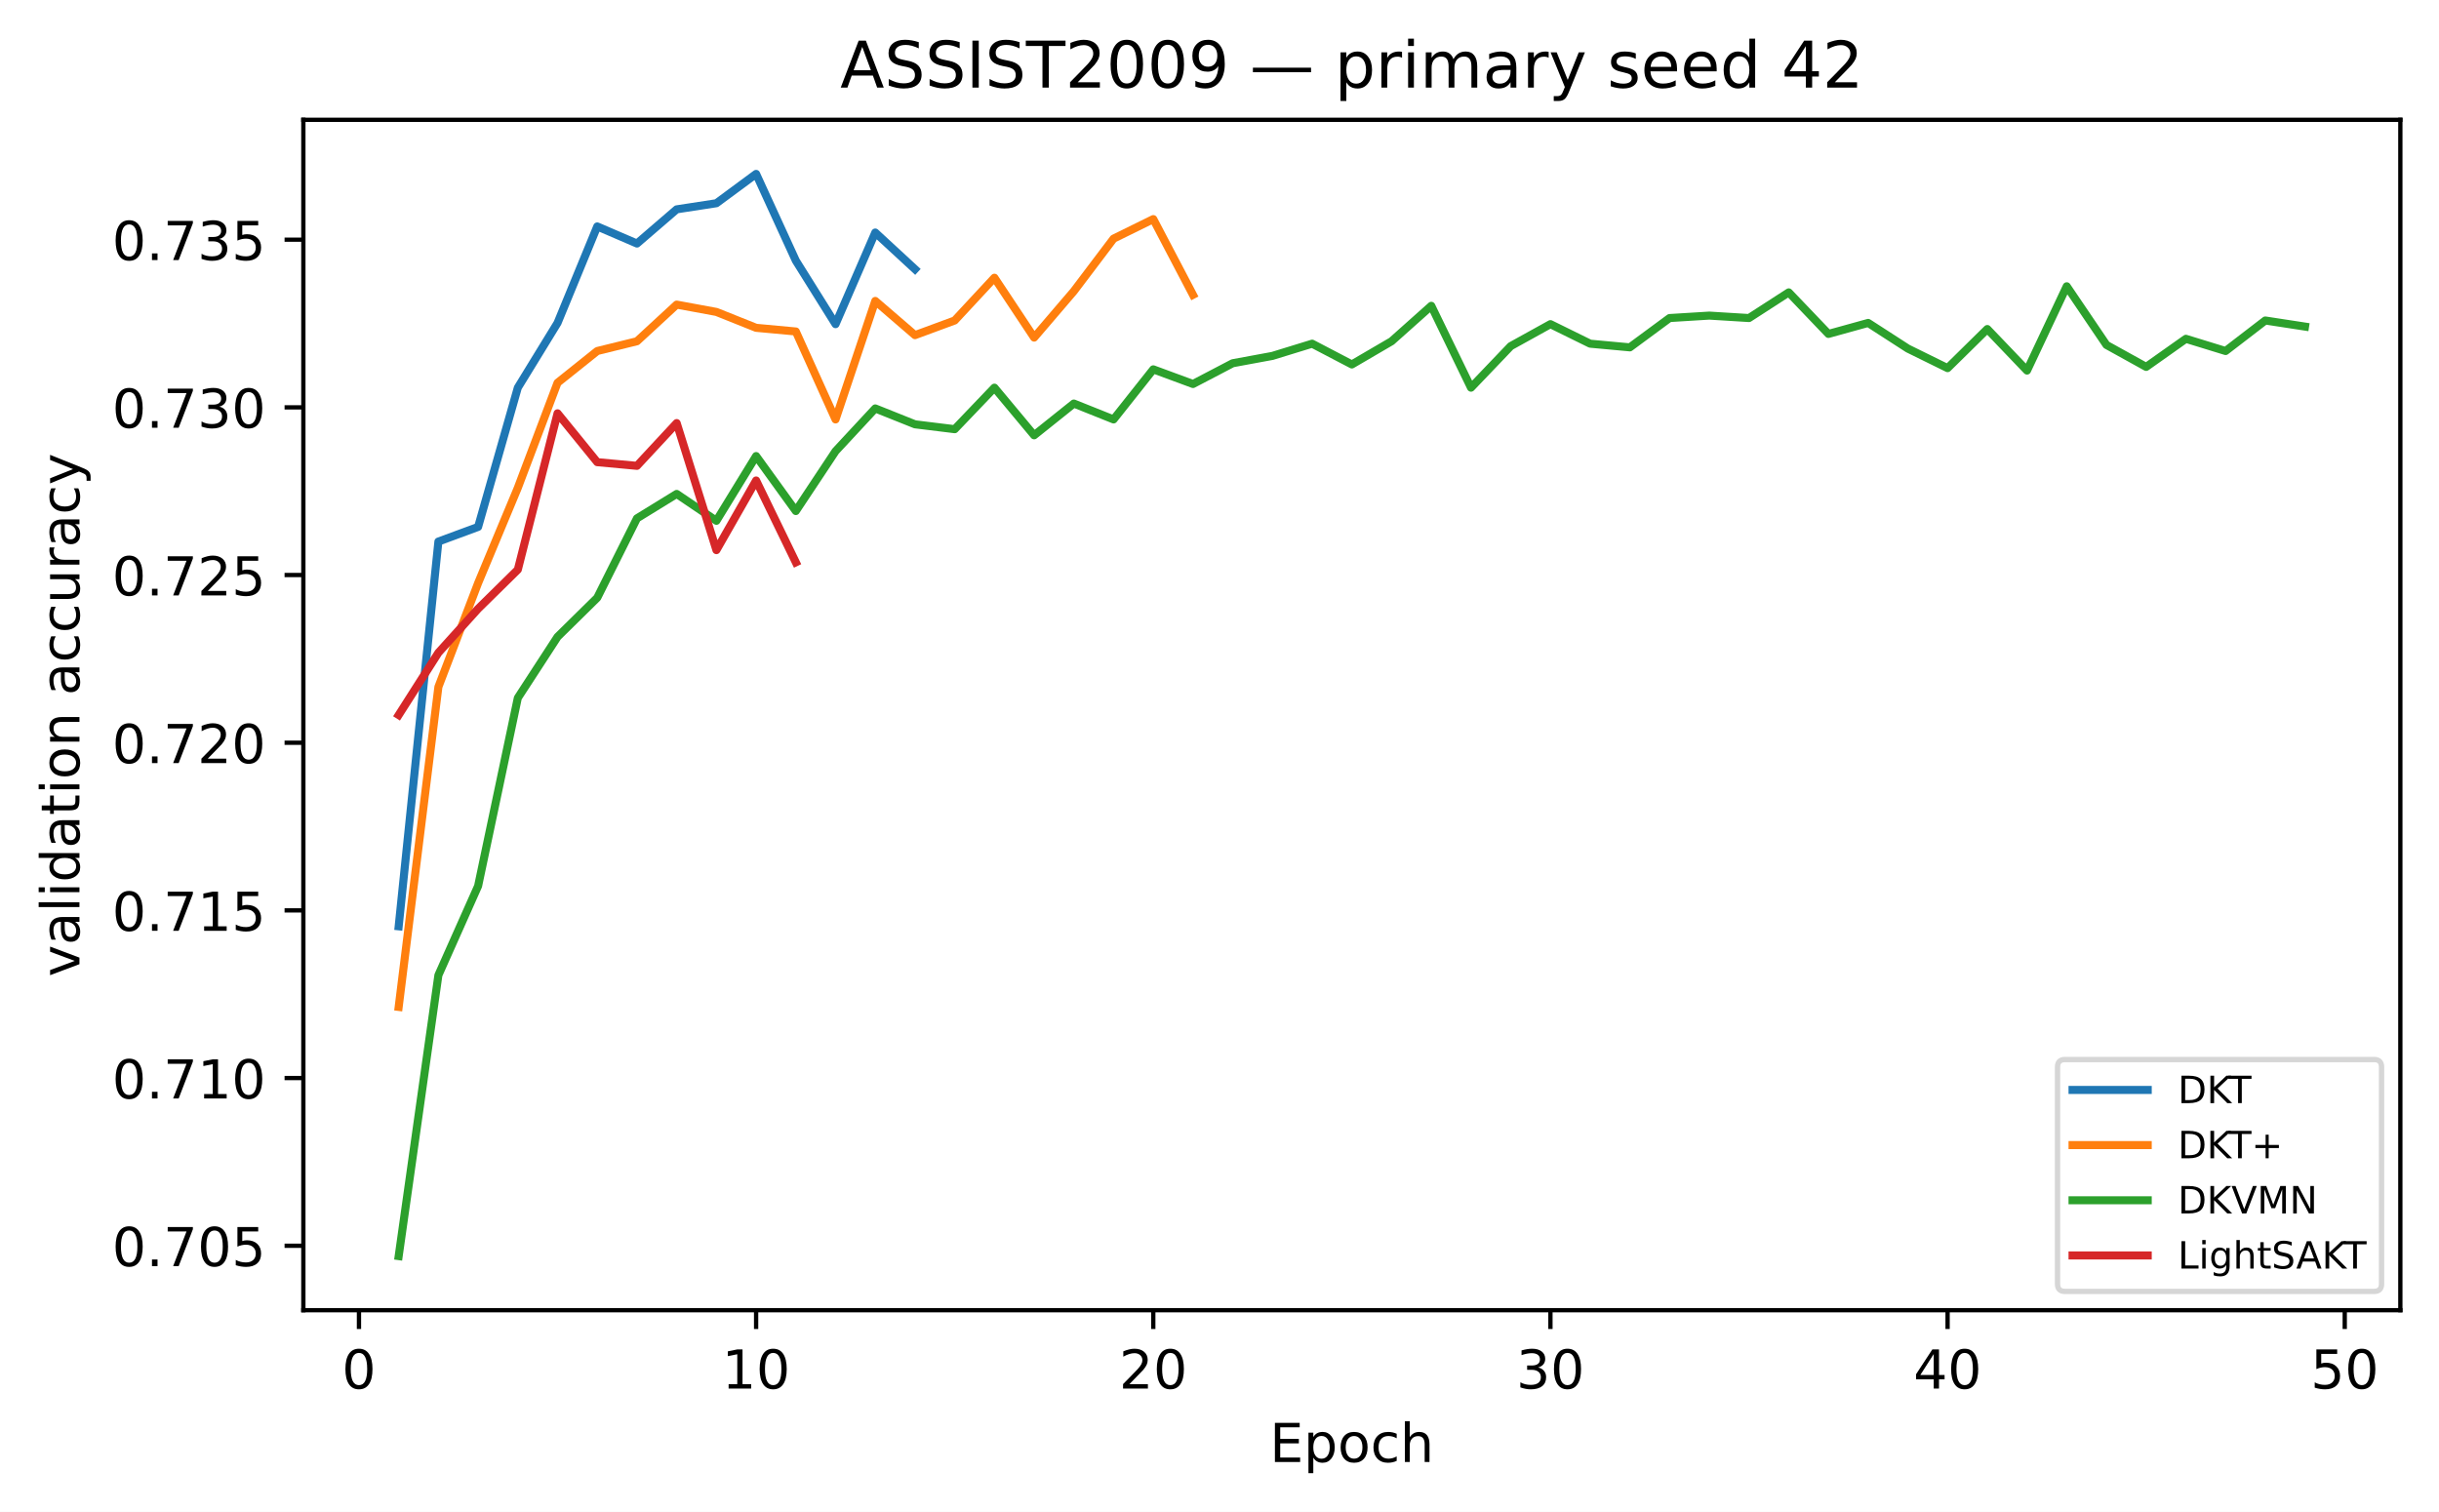
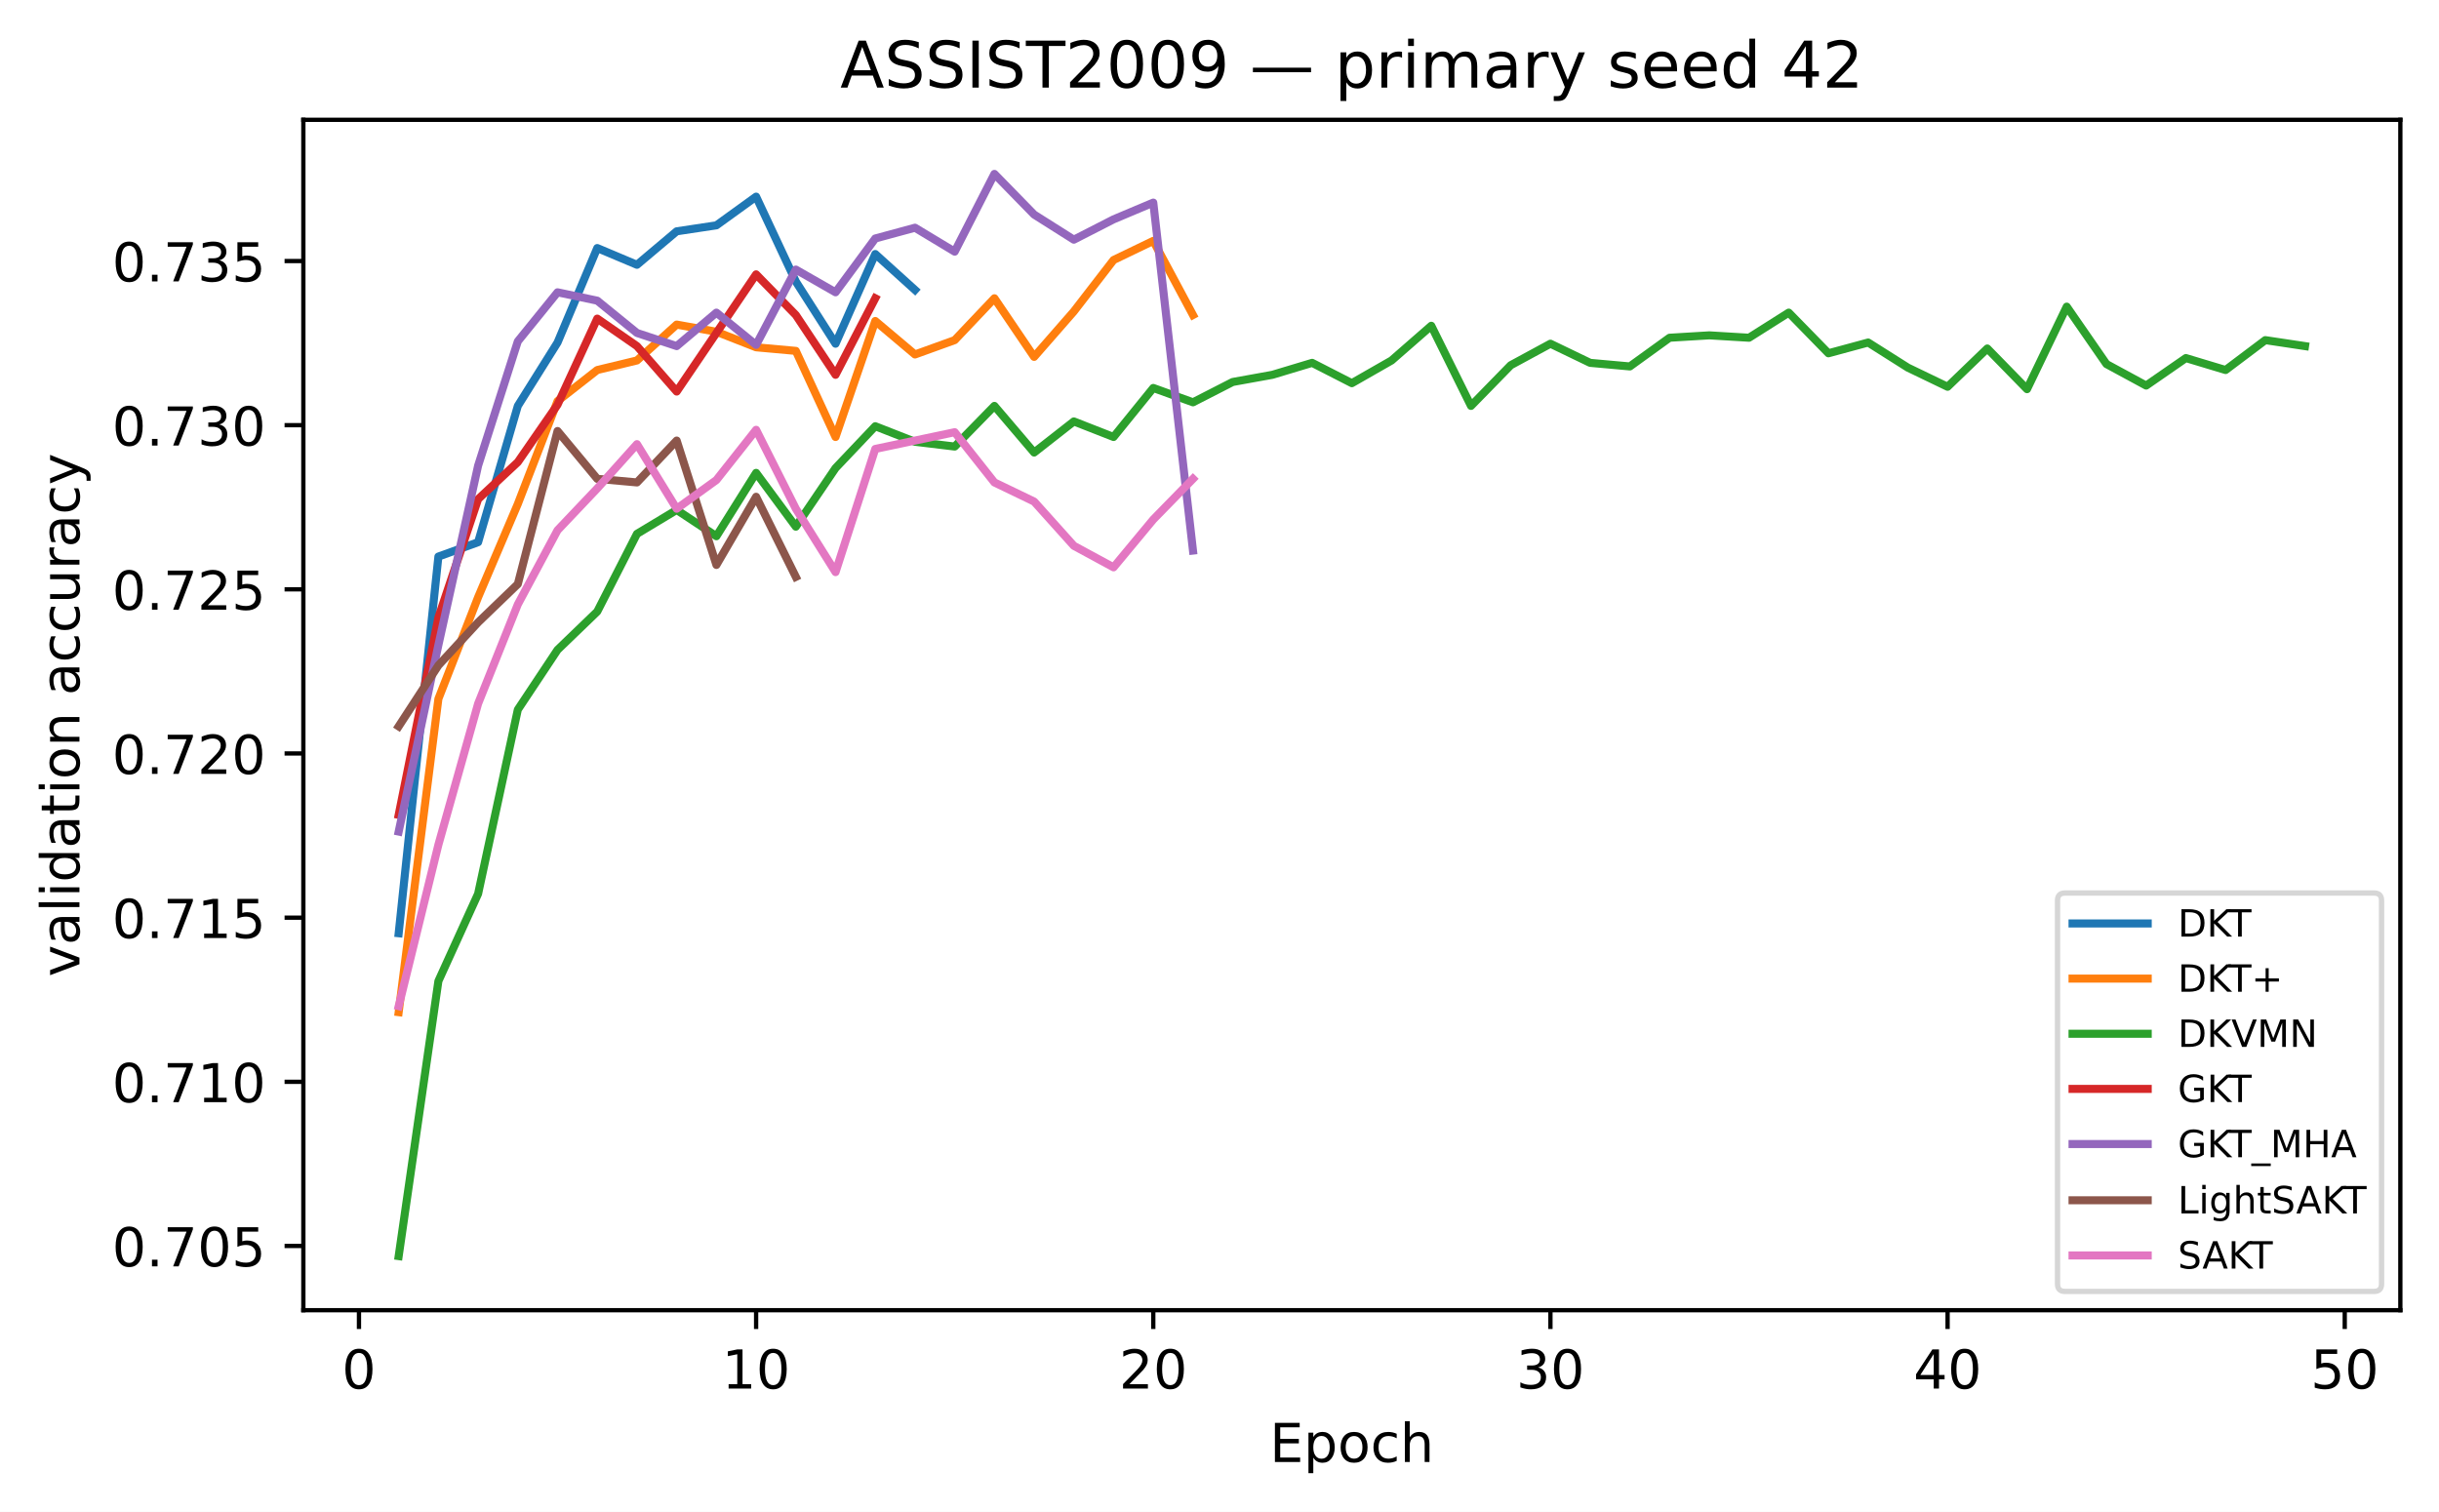
<svg xmlns="http://www.w3.org/2000/svg" xmlns:xlink="http://www.w3.org/1999/xlink" width="454.306pt" height="281.634pt" viewBox="0 0 454.306 281.634" version="1.1">
  <defs>
    <style type="text/css">*{stroke-linejoin: round; stroke-linecap: butt}</style>
  </defs>
  <g id="figure_1">
    <g id="patch_1">
      <path d="M 0 281.634  L 454.306 281.634  L 454.306 0  L 0 0  z " style="fill: #ffffff" />
    </g>
    <g id="axes_1">
      <g id="patch_2">
        <path d="M 56.506 244.078  L 447.106 244.078  L 447.106 22.318  L 56.506 22.318  z " style="fill: #ffffff" />
      </g>
      <g id="matplotlib.axis_1">
        <g id="xtick_1">
          <g id="line2d_1">
            <defs>
-               <path id="m33477304af" d="M 0 0  L 0 3.5  " style="stroke: #000000; stroke-width: 0.8" />
-             </defs>
-             <g>
-               <use xlink:href="#m33477304af" x="66.863" y="244.078" style="stroke: #000000; stroke-width: 0.8" />
+               <path id="m875182cb42" d="M 0 0  L 0 3.5  " style="stroke: #000000; stroke-width: 0.8" />
+             </defs>
+             <g>
+               <use xlink:href="#m875182cb42" x="66.863" y="244.078" style="stroke: #000000; stroke-width: 0.8" />
            </g>
          </g>
          <g id="text_1">
            <g transform="translate(63.68182 258.6766) scale(0.1 -0.1)">
              <defs>
                <path id="DejaVuSans-30" d="M 2034 4250  Q 1547 4250 1301 3770  Q 1056 3291 1056 2328  Q 1056 1369 1301 889  Q 1547 409 2034 409  Q 2525 409 2770 889  Q 3016 1369 3016 2328  Q 3016 3291 2770 3770  Q 2525 4250 2034 4250  z M 2034 4750  Q 2819 4750 3233 4129  Q 3647 3509 3647 2328  Q 3647 1150 3233 529  Q 2819 -91 2034 -91  Q 1250 -91 836 529  Q 422 1150 422 2328  Q 422 3509 836 4129  Q 1250 4750 2034 4750  z " transform="scale(0.015625)" />
              </defs>
              <use xlink:href="#DejaVuSans-30" />
            </g>
          </g>
        </g>
        <g id="xtick_2">
          <g id="line2d_2">
            <g>
-               <use xlink:href="#m33477304af" x="140.84" y="244.078" style="stroke: #000000; stroke-width: 0.8" />
+               <use xlink:href="#m875182cb42" x="140.84" y="244.078" style="stroke: #000000; stroke-width: 0.8" />
            </g>
          </g>
          <g id="text_2">
            <g transform="translate(134.4778 258.6766) scale(0.1 -0.1)">
              <defs>
                <path id="DejaVuSans-31" d="M 794 531  L 1825 531  L 1825 4091  L 703 3866  L 703 4441  L 1819 4666  L 2450 4666  L 2450 531  L 3481 531  L 3481 0  L 794 0  L 794 531  z " transform="scale(0.015625)" />
              </defs>
              <use xlink:href="#DejaVuSans-31" />
              <use xlink:href="#DejaVuSans-30" x="63.623" />
            </g>
          </g>
        </g>
        <g id="xtick_3">
          <g id="line2d_3">
            <g>
-               <use xlink:href="#m33477304af" x="214.818" y="244.078" style="stroke: #000000; stroke-width: 0.8" />
+               <use xlink:href="#m875182cb42" x="214.818" y="244.078" style="stroke: #000000; stroke-width: 0.8" />
            </g>
          </g>
          <g id="text_3">
            <g transform="translate(208.4551 258.6766) scale(0.1 -0.1)">
              <defs>
                <path id="DejaVuSans-32" d="M 1228 531  L 3431 531  L 3431 0  L 469 0  L 469 531  Q 828 903 1448 1529  Q 2069 2156 2228 2338  Q 2531 2678 2651 2914  Q 2772 3150 2772 3378  Q 2772 3750 2511 3984  Q 2250 4219 1831 4219  Q 1534 4219 1204 4116  Q 875 4013 500 3803  L 500 4441  Q 881 4594 1212 4672  Q 1544 4750 1819 4750  Q 2544 4750 2975 4387  Q 3406 4025 3406 3419  Q 3406 3131 3298 2873  Q 3191 2616 2906 2266  Q 2828 2175 2409 1742  Q 1991 1309 1228 531  z " transform="scale(0.015625)" />
              </defs>
              <use xlink:href="#DejaVuSans-32" />
              <use xlink:href="#DejaVuSans-30" x="63.623" />
            </g>
          </g>
        </g>
        <g id="xtick_4">
          <g id="line2d_4">
            <g>
-               <use xlink:href="#m33477304af" x="288.795" y="244.078" style="stroke: #000000; stroke-width: 0.8" />
+               <use xlink:href="#m875182cb42" x="288.795" y="244.078" style="stroke: #000000; stroke-width: 0.8" />
            </g>
          </g>
          <g id="text_4">
            <g transform="translate(282.4324 258.6766) scale(0.1 -0.1)">
              <defs>
                <path id="DejaVuSans-33" d="M 2597 2516  Q 3050 2419 3304 2112  Q 3559 1806 3559 1356  Q 3559 666 3084 287  Q 2609 -91 1734 -91  Q 1441 -91 1130 -33  Q 819 25 488 141  L 488 750  Q 750 597 1062 519  Q 1375 441 1716 441  Q 2309 441 2620 675  Q 2931 909 2931 1356  Q 2931 1769 2642 2001  Q 2353 2234 1838 2234  L 1294 2234  L 1294 2753  L 1863 2753  Q 2328 2753 2575 2939  Q 2822 3125 2822 3475  Q 2822 3834 2567 4026  Q 2313 4219 1838 4219  Q 1578 4219 1281 4162  Q 984 4106 628 3988  L 628 4550  Q 988 4650 1302 4700  Q 1616 4750 1894 4750  Q 2613 4750 3031 4423  Q 3450 4097 3450 3541  Q 3450 3153 3228 2886  Q 3006 2619 2597 2516  z " transform="scale(0.015625)" />
              </defs>
              <use xlink:href="#DejaVuSans-33" />
              <use xlink:href="#DejaVuSans-30" x="63.623" />
            </g>
          </g>
        </g>
        <g id="xtick_5">
          <g id="line2d_5">
            <g>
-               <use xlink:href="#m33477304af" x="362.772" y="244.078" style="stroke: #000000; stroke-width: 0.8" />
+               <use xlink:href="#m875182cb42" x="362.772" y="244.078" style="stroke: #000000; stroke-width: 0.8" />
            </g>
          </g>
          <g id="text_5">
            <g transform="translate(356.4097 258.6766) scale(0.1 -0.1)">
              <defs>
                <path id="DejaVuSans-34" d="M 2419 4116  L 825 1625  L 2419 1625  L 2419 4116  z M 2253 4666  L 3047 4666  L 3047 1625  L 3713 1625  L 3713 1100  L 3047 1100  L 3047 0  L 2419 0  L 2419 1100  L 313 1100  L 313 1709  L 2253 4666  z " transform="scale(0.015625)" />
              </defs>
              <use xlink:href="#DejaVuSans-34" />
              <use xlink:href="#DejaVuSans-30" x="63.623" />
            </g>
          </g>
        </g>
        <g id="xtick_6">
          <g id="line2d_6">
            <g>
-               <use xlink:href="#m33477304af" x="436.749" y="244.078" style="stroke: #000000; stroke-width: 0.8" />
+               <use xlink:href="#m875182cb42" x="436.749" y="244.078" style="stroke: #000000; stroke-width: 0.8" />
            </g>
          </g>
          <g id="text_6">
            <g transform="translate(430.3869 258.6766) scale(0.1 -0.1)">
              <defs>
                <path id="DejaVuSans-35" d="M 691 4666  L 3169 4666  L 3169 4134  L 1269 4134  L 1269 2991  Q 1406 3038 1543 3061  Q 1681 3084 1819 3084  Q 2600 3084 3056 2656  Q 3513 2228 3513 1497  Q 3513 744 3044 326  Q 2575 -91 1722 -91  Q 1428 -91 1123 -41  Q 819 9 494 109  L 494 744  Q 775 591 1075 516  Q 1375 441 1709 441  Q 2250 441 2565 725  Q 2881 1009 2881 1497  Q 2881 1984 2565 2268  Q 2250 2553 1709 2553  Q 1456 2553 1204 2497  Q 953 2441 691 2322  L 691 4666  z " transform="scale(0.015625)" />
              </defs>
              <use xlink:href="#DejaVuSans-35" />
              <use xlink:href="#DejaVuSans-30" x="63.623" />
            </g>
          </g>
        </g>
        <g id="text_7">
          <g transform="translate(236.4953 272.3547) scale(0.1 -0.1)">
            <defs>
              <path id="DejaVuSans-45" d="M 628 4666  L 3578 4666  L 3578 4134  L 1259 4134  L 1259 2753  L 3481 2753  L 3481 2222  L 1259 2222  L 1259 531  L 3634 531  L 3634 0  L 628 0  L 628 4666  z " transform="scale(0.015625)" />
              <path id="DejaVuSans-70" d="M 1159 525  L 1159 -1331  L 581 -1331  L 581 3500  L 1159 3500  L 1159 2969  Q 1341 3281 1617 3432  Q 1894 3584 2278 3584  Q 2916 3584 3314 3078  Q 3713 2572 3713 1747  Q 3713 922 3314 415  Q 2916 -91 2278 -91  Q 1894 -91 1617 61  Q 1341 213 1159 525  z M 3116 1747  Q 3116 2381 2855 2742  Q 2594 3103 2138 3103  Q 1681 3103 1420 2742  Q 1159 2381 1159 1747  Q 1159 1113 1420 752  Q 1681 391 2138 391  Q 2594 391 2855 752  Q 3116 1113 3116 1747  z " transform="scale(0.015625)" />
              <path id="DejaVuSans-6f" d="M 1959 3097  Q 1497 3097 1228 2736  Q 959 2375 959 1747  Q 959 1119 1226 758  Q 1494 397 1959 397  Q 2419 397 2687 759  Q 2956 1122 2956 1747  Q 2956 2369 2687 2733  Q 2419 3097 1959 3097  z M 1959 3584  Q 2709 3584 3137 3096  Q 3566 2609 3566 1747  Q 3566 888 3137 398  Q 2709 -91 1959 -91  Q 1206 -91 779 398  Q 353 888 353 1747  Q 353 2609 779 3096  Q 1206 3584 1959 3584  z " transform="scale(0.015625)" />
              <path id="DejaVuSans-63" d="M 3122 3366  L 3122 2828  Q 2878 2963 2633 3030  Q 2388 3097 2138 3097  Q 1578 3097 1268 2742  Q 959 2388 959 1747  Q 959 1106 1268 751  Q 1578 397 2138 397  Q 2388 397 2633 464  Q 2878 531 3122 666  L 3122 134  Q 2881 22 2623 -34  Q 2366 -91 2075 -91  Q 1284 -91 818 406  Q 353 903 353 1747  Q 353 2603 823 3093  Q 1294 3584 2113 3584  Q 2378 3584 2631 3529  Q 2884 3475 3122 3366  z " transform="scale(0.015625)" />
              <path id="DejaVuSans-68" d="M 3513 2113  L 3513 0  L 2938 0  L 2938 2094  Q 2938 2591 2744 2837  Q 2550 3084 2163 3084  Q 1697 3084 1428 2787  Q 1159 2491 1159 1978  L 1159 0  L 581 0  L 581 4863  L 1159 4863  L 1159 2956  Q 1366 3272 1645 3428  Q 1925 3584 2291 3584  Q 2894 3584 3203 3211  Q 3513 2838 3513 2113  z " transform="scale(0.015625)" />
            </defs>
            <use xlink:href="#DejaVuSans-45" />
            <use xlink:href="#DejaVuSans-70" x="63.184" />
            <use xlink:href="#DejaVuSans-6f" x="126.66" />
            <use xlink:href="#DejaVuSans-63" x="187.842" />
            <use xlink:href="#DejaVuSans-68" x="242.822" />
          </g>
        </g>
      </g>
      <g id="matplotlib.axis_2">
        <g id="ytick_1">
          <g id="line2d_7">
            <defs>
-               <path id="maf934efc30" d="M 0 0  L -3.5 0  " style="stroke: #000000; stroke-width: 0.8" />
-             </defs>
-             <g>
-               <use xlink:href="#maf934efc30" x="56.506" y="232.069" style="stroke: #000000; stroke-width: 0.8" />
+               <path id="mf14b3db5c8" d="M 0 0  L -3.5 0  " style="stroke: #000000; stroke-width: 0.8" />
+             </defs>
+             <g>
+               <use xlink:href="#mf14b3db5c8" x="56.506" y="232.109" style="stroke: #000000; stroke-width: 0.8" />
            </g>
          </g>
          <g id="text_8">
-             <g transform="translate(20.87813 235.8678) scale(0.1 -0.1)">
+             <g transform="translate(20.87813 235.9083) scale(0.1 -0.1)">
              <defs>
                <path id="DejaVuSans-2e" d="M 684 794  L 1344 794  L 1344 0  L 684 0  L 684 794  z " transform="scale(0.015625)" />
                <path id="DejaVuSans-37" d="M 525 4666  L 3525 4666  L 3525 4397  L 1831 0  L 1172 0  L 2766 4134  L 525 4134  L 525 4666  z " transform="scale(0.015625)" />
              </defs>
              <use xlink:href="#DejaVuSans-30" />
              <use xlink:href="#DejaVuSans-2e" x="63.623" />
              <use xlink:href="#DejaVuSans-37" x="95.41" />
              <use xlink:href="#DejaVuSans-30" x="159.033" />
              <use xlink:href="#DejaVuSans-35" x="222.656" />
            </g>
          </g>
        </g>
        <g id="ytick_2">
          <g id="line2d_8">
            <g>
-               <use xlink:href="#maf934efc30" x="56.506" y="200.832" style="stroke: #000000; stroke-width: 0.8" />
+               <use xlink:href="#mf14b3db5c8" x="56.506" y="201.528" style="stroke: #000000; stroke-width: 0.8" />
            </g>
          </g>
          <g id="text_9">
-             <g transform="translate(20.87813 204.6312) scale(0.1 -0.1)">
+             <g transform="translate(20.87813 205.3275) scale(0.1 -0.1)">
              <use xlink:href="#DejaVuSans-30" />
              <use xlink:href="#DejaVuSans-2e" x="63.623" />
              <use xlink:href="#DejaVuSans-37" x="95.41" />
              <use xlink:href="#DejaVuSans-31" x="159.033" />
              <use xlink:href="#DejaVuSans-30" x="222.656" />
            </g>
          </g>
        </g>
        <g id="ytick_3">
          <g id="line2d_9">
            <g>
-               <use xlink:href="#maf934efc30" x="56.506" y="169.595" style="stroke: #000000; stroke-width: 0.8" />
+               <use xlink:href="#mf14b3db5c8" x="56.506" y="170.947" style="stroke: #000000; stroke-width: 0.8" />
            </g>
          </g>
          <g id="text_10">
-             <g transform="translate(20.87813 173.3946) scale(0.1 -0.1)">
+             <g transform="translate(20.87813 174.7467) scale(0.1 -0.1)">
              <use xlink:href="#DejaVuSans-30" />
              <use xlink:href="#DejaVuSans-2e" x="63.623" />
              <use xlink:href="#DejaVuSans-37" x="95.41" />
              <use xlink:href="#DejaVuSans-31" x="159.033" />
              <use xlink:href="#DejaVuSans-35" x="222.656" />
            </g>
          </g>
        </g>
        <g id="ytick_4">
          <g id="line2d_10">
            <g>
-               <use xlink:href="#maf934efc30" x="56.506" y="138.359" style="stroke: #000000; stroke-width: 0.8" />
+               <use xlink:href="#mf14b3db5c8" x="56.506" y="140.367" style="stroke: #000000; stroke-width: 0.8" />
            </g>
          </g>
          <g id="text_11">
-             <g transform="translate(20.87813 142.1579) scale(0.1 -0.1)">
+             <g transform="translate(20.87813 144.1658) scale(0.1 -0.1)">
              <use xlink:href="#DejaVuSans-30" />
              <use xlink:href="#DejaVuSans-2e" x="63.623" />
              <use xlink:href="#DejaVuSans-37" x="95.41" />
              <use xlink:href="#DejaVuSans-32" x="159.033" />
              <use xlink:href="#DejaVuSans-30" x="222.656" />
            </g>
          </g>
        </g>
        <g id="ytick_5">
          <g id="line2d_11">
            <g>
-               <use xlink:href="#maf934efc30" x="56.506" y="107.122" style="stroke: #000000; stroke-width: 0.8" />
+               <use xlink:href="#mf14b3db5c8" x="56.506" y="109.786" style="stroke: #000000; stroke-width: 0.8" />
            </g>
          </g>
          <g id="text_12">
-             <g transform="translate(20.87813 110.9213) scale(0.1 -0.1)">
+             <g transform="translate(20.87813 113.585) scale(0.1 -0.1)">
              <use xlink:href="#DejaVuSans-30" />
              <use xlink:href="#DejaVuSans-2e" x="63.623" />
              <use xlink:href="#DejaVuSans-37" x="95.41" />
              <use xlink:href="#DejaVuSans-32" x="159.033" />
              <use xlink:href="#DejaVuSans-35" x="222.656" />
            </g>
          </g>
        </g>
        <g id="ytick_6">
          <g id="line2d_12">
            <g>
-               <use xlink:href="#maf934efc30" x="56.506" y="75.885" style="stroke: #000000; stroke-width: 0.8" />
+               <use xlink:href="#mf14b3db5c8" x="56.506" y="79.205" style="stroke: #000000; stroke-width: 0.8" />
            </g>
          </g>
          <g id="text_13">
-             <g transform="translate(20.87813 79.68469) scale(0.1 -0.1)">
+             <g transform="translate(20.87813 83.00419) scale(0.1 -0.1)">
              <use xlink:href="#DejaVuSans-30" />
              <use xlink:href="#DejaVuSans-2e" x="63.623" />
              <use xlink:href="#DejaVuSans-37" x="95.41" />
              <use xlink:href="#DejaVuSans-33" x="159.033" />
              <use xlink:href="#DejaVuSans-30" x="222.656" />
            </g>
          </g>
        </g>
        <g id="ytick_7">
          <g id="line2d_13">
            <g>
-               <use xlink:href="#maf934efc30" x="56.506" y="44.649" style="stroke: #000000; stroke-width: 0.8" />
+               <use xlink:href="#mf14b3db5c8" x="56.506" y="48.624" style="stroke: #000000; stroke-width: 0.8" />
            </g>
          </g>
          <g id="text_14">
-             <g transform="translate(20.87813 48.44807) scale(0.1 -0.1)">
+             <g transform="translate(20.87813 52.42336) scale(0.1 -0.1)">
              <use xlink:href="#DejaVuSans-30" />
              <use xlink:href="#DejaVuSans-2e" x="63.623" />
              <use xlink:href="#DejaVuSans-37" x="95.41" />
              <use xlink:href="#DejaVuSans-33" x="159.033" />
              <use xlink:href="#DejaVuSans-35" x="222.656" />
            </g>
          </g>
        </g>
        <g id="text_15">
          <g transform="translate(14.79844 181.9638) rotate(-90) scale(0.1 -0.1)">
            <defs>
              <path id="DejaVuSans-76" d="M 191 3500  L 800 3500  L 1894 563  L 2988 3500  L 3597 3500  L 2284 0  L 1503 0  L 191 3500  z " transform="scale(0.015625)" />
              <path id="DejaVuSans-61" d="M 2194 1759  Q 1497 1759 1228 1600  Q 959 1441 959 1056  Q 959 750 1161 570  Q 1363 391 1709 391  Q 2188 391 2477 730  Q 2766 1069 2766 1631  L 2766 1759  L 2194 1759  z M 3341 1997  L 3341 0  L 2766 0  L 2766 531  Q 2569 213 2275 61  Q 1981 -91 1556 -91  Q 1019 -91 701 211  Q 384 513 384 1019  Q 384 1609 779 1909  Q 1175 2209 1959 2209  L 2766 2209  L 2766 2266  Q 2766 2663 2505 2880  Q 2244 3097 1772 3097  Q 1472 3097 1187 3025  Q 903 2953 641 2809  L 641 3341  Q 956 3463 1253 3523  Q 1550 3584 1831 3584  Q 2591 3584 2966 3190  Q 3341 2797 3341 1997  z " transform="scale(0.015625)" />
              <path id="DejaVuSans-6c" d="M 603 4863  L 1178 4863  L 1178 0  L 603 0  L 603 4863  z " transform="scale(0.015625)" />
              <path id="DejaVuSans-69" d="M 603 3500  L 1178 3500  L 1178 0  L 603 0  L 603 3500  z M 603 4863  L 1178 4863  L 1178 4134  L 603 4134  L 603 4863  z " transform="scale(0.015625)" />
              <path id="DejaVuSans-64" d="M 2906 2969  L 2906 4863  L 3481 4863  L 3481 0  L 2906 0  L 2906 525  Q 2725 213 2448 61  Q 2172 -91 1784 -91  Q 1150 -91 751 415  Q 353 922 353 1747  Q 353 2572 751 3078  Q 1150 3584 1784 3584  Q 2172 3584 2448 3432  Q 2725 3281 2906 2969  z M 947 1747  Q 947 1113 1208 752  Q 1469 391 1925 391  Q 2381 391 2643 752  Q 2906 1113 2906 1747  Q 2906 2381 2643 2742  Q 2381 3103 1925 3103  Q 1469 3103 1208 2742  Q 947 2381 947 1747  z " transform="scale(0.015625)" />
              <path id="DejaVuSans-74" d="M 1172 4494  L 1172 3500  L 2356 3500  L 2356 3053  L 1172 3053  L 1172 1153  Q 1172 725 1289 603  Q 1406 481 1766 481  L 2356 481  L 2356 0  L 1766 0  Q 1100 0 847 248  Q 594 497 594 1153  L 594 3053  L 172 3053  L 172 3500  L 594 3500  L 594 4494  L 1172 4494  z " transform="scale(0.015625)" />
              <path id="DejaVuSans-6e" d="M 3513 2113  L 3513 0  L 2938 0  L 2938 2094  Q 2938 2591 2744 2837  Q 2550 3084 2163 3084  Q 1697 3084 1428 2787  Q 1159 2491 1159 1978  L 1159 0  L 581 0  L 581 3500  L 1159 3500  L 1159 2956  Q 1366 3272 1645 3428  Q 1925 3584 2291 3584  Q 2894 3584 3203 3211  Q 3513 2838 3513 2113  z " transform="scale(0.015625)" />
              <path id="DejaVuSans-20" transform="scale(0.015625)" />
              <path id="DejaVuSans-75" d="M 544 1381  L 544 3500  L 1119 3500  L 1119 1403  Q 1119 906 1312 657  Q 1506 409 1894 409  Q 2359 409 2629 706  Q 2900 1003 2900 1516  L 2900 3500  L 3475 3500  L 3475 0  L 2900 0  L 2900 538  Q 2691 219 2414 64  Q 2138 -91 1772 -91  Q 1169 -91 856 284  Q 544 659 544 1381  z M 1991 3584  L 1991 3584  z " transform="scale(0.015625)" />
              <path id="DejaVuSans-72" d="M 2631 2963  Q 2534 3019 2420 3045  Q 2306 3072 2169 3072  Q 1681 3072 1420 2755  Q 1159 2438 1159 1844  L 1159 0  L 581 0  L 581 3500  L 1159 3500  L 1159 2956  Q 1341 3275 1631 3429  Q 1922 3584 2338 3584  Q 2397 3584 2469 3576  Q 2541 3569 2628 3553  L 2631 2963  z " transform="scale(0.015625)" />
              <path id="DejaVuSans-79" d="M 2059 -325  Q 1816 -950 1584 -1140  Q 1353 -1331 966 -1331  L 506 -1331  L 506 -850  L 844 -850  Q 1081 -850 1212 -737  Q 1344 -625 1503 -206  L 1606 56  L 191 3500  L 800 3500  L 1894 763  L 2988 3500  L 3597 3500  L 2059 -325  z " transform="scale(0.015625)" />
            </defs>
            <use xlink:href="#DejaVuSans-76" />
            <use xlink:href="#DejaVuSans-61" x="59.18" />
            <use xlink:href="#DejaVuSans-6c" x="120.459" />
            <use xlink:href="#DejaVuSans-69" x="148.242" />
            <use xlink:href="#DejaVuSans-64" x="176.025" />
            <use xlink:href="#DejaVuSans-61" x="239.502" />
            <use xlink:href="#DejaVuSans-74" x="300.781" />
            <use xlink:href="#DejaVuSans-69" x="339.99" />
            <use xlink:href="#DejaVuSans-6f" x="367.773" />
            <use xlink:href="#DejaVuSans-6e" x="428.955" />
            <use xlink:href="#DejaVuSans-20" x="492.334" />
            <use xlink:href="#DejaVuSans-61" x="524.121" />
            <use xlink:href="#DejaVuSans-63" x="585.4" />
            <use xlink:href="#DejaVuSans-63" x="640.381" />
            <use xlink:href="#DejaVuSans-75" x="695.361" />
            <use xlink:href="#DejaVuSans-72" x="758.74" />
            <use xlink:href="#DejaVuSans-61" x="799.854" />
            <use xlink:href="#DejaVuSans-63" x="861.133" />
            <use xlink:href="#DejaVuSans-79" x="916.113" />
          </g>
        </g>
      </g>
      <g id="line2d_14">
-         <path d="M 74.261 172.562  L 81.659 100.888  L 89.056 98.157  L 96.454 72.218  L 103.852 60.158  L 111.249 42.182  L 118.647 45.368  L 126.045 38.997  L 133.443 37.859  L 140.84 32.398  L 148.238 48.553  L 155.636 60.385  L 163.034 43.32  L 170.431 50.146  " clip-path="url(#pf69c8c64a0)" style="fill: none; stroke: #1f77b4; stroke-width: 1.5; stroke-linecap: square" />
+         <path d="M 74.261 173.852  L 81.659 103.682  L 89.056 101.009  L 96.454 75.614  L 103.852 63.808  L 111.249 46.209  L 118.647 49.328  L 126.045 43.091  L 133.443 41.977  L 140.84 36.631  L 148.238 52.447  L 155.636 64.03  L 163.034 47.323  L 170.431 54.006  " clip-path="url(#pc760ca1e26)" style="fill: none; stroke: #1f77b4; stroke-width: 1.5; stroke-linecap: square" />
      </g>
      <g id="line2d_15">
-         <path d="M 74.261 187.58  L 81.659 127.965  L 89.056 108.624  L 96.454 90.876  L 103.852 71.307  L 111.249 65.391  L 118.647 63.571  L 126.045 56.745  L 133.443 58.11  L 140.84 61.068  L 148.238 61.751  L 155.636 78.134  L 163.034 56.062  L 170.431 62.433  L 177.829 59.703  L 185.227 51.739  L 192.624 62.888  L 200.022 54.242  L 207.42 44.458  L 214.818 40.817  L 222.215 54.925  " clip-path="url(#pf69c8c64a0)" style="fill: none; stroke: #ff7f0e; stroke-width: 1.5; stroke-linecap: square" />
+         <path d="M 74.261 188.555  L 81.659 130.191  L 89.056 111.256  L 96.454 93.881  L 103.852 74.723  L 111.249 68.931  L 118.647 67.149  L 126.045 60.466  L 133.443 61.803  L 140.84 64.699  L 148.238 65.367  L 155.636 81.406  L 163.034 59.798  L 170.431 66.035  L 177.829 63.362  L 185.227 55.565  L 192.624 66.481  L 200.022 58.016  L 207.42 48.437  L 214.818 44.873  L 222.215 58.684  " clip-path="url(#pc760ca1e26)" style="fill: none; stroke: #ff7f0e; stroke-width: 1.5; stroke-linecap: square" />
      </g>
      <g id="line2d_16">
-         <path d="M 74.261 233.998  L 81.659 181.664  L 89.056 165.054  L 96.454 130.013  L 103.852 118.636  L 111.249 111.354  L 118.647 96.564  L 126.045 92.013  L 133.443 97.019  L 140.84 84.96  L 148.238 95.199  L 155.636 84.05  L 163.034 76.086  L 170.431 79.044  L 177.829 79.954  L 185.227 72.218  L 192.624 81.092  L 200.022 75.176  L 207.42 78.134  L 214.818 68.804  L 222.215 71.535  L 229.613 67.667  L 237.011 66.302  L 244.409 64.026  L 251.806 67.894  L 259.204 63.571  L 266.602 56.972  L 273.999 72.218  L 281.397 64.481  L 288.795 60.385  L 296.193 64.026  L 303.59 64.709  L 310.988 59.248  L 318.386 58.793  L 325.784 59.248  L 333.181 54.469  L 340.579 62.206  L 347.977 60.158  L 355.374 64.936  L 362.772 68.577  L 370.17 61.296  L 377.568 69.032  L 384.965 53.332  L 392.363 64.254  L 399.761 68.349  L 407.159 63.116  L 414.556 65.391  L 421.954 59.703  L 429.352 60.841  " clip-path="url(#pf69c8c64a0)" style="fill: none; stroke: #2ca02c; stroke-width: 1.5; stroke-linecap: square" />
+         <path d="M 74.261 233.998  L 81.659 182.763  L 89.056 166.501  L 96.454 132.196  L 103.852 121.058  L 111.249 113.929  L 118.647 99.45  L 126.045 94.994  L 133.443 99.895  L 140.84 88.089  L 148.238 98.113  L 155.636 87.198  L 163.034 79.401  L 170.431 82.297  L 177.829 83.188  L 185.227 75.614  L 192.624 84.302  L 200.022 78.51  L 207.42 81.406  L 214.818 72.273  L 222.215 74.946  L 229.613 71.159  L 237.011 69.822  L 244.409 67.595  L 251.806 71.382  L 259.204 67.149  L 266.602 60.689  L 273.999 75.614  L 281.397 68.04  L 288.795 64.03  L 296.193 67.595  L 303.59 68.263  L 310.988 62.917  L 318.386 62.471  L 325.784 62.917  L 333.181 58.239  L 340.579 65.812  L 347.977 63.808  L 355.374 68.486  L 362.772 72.05  L 370.17 64.921  L 377.568 72.495  L 384.965 57.125  L 392.363 67.817  L 399.761 71.827  L 407.159 66.704  L 414.556 68.931  L 421.954 63.362  L 429.352 64.476  " clip-path="url(#pc760ca1e26)" style="fill: none; stroke: #2ca02c; stroke-width: 1.5; stroke-linecap: square" />
      </g>
      <g id="line2d_17">
-         <path d="M 74.261 133.198  L 81.659 121.594  L 89.056 113.402  L 96.454 106.121  L 103.852 76.996  L 111.249 86.097  L 118.647 86.78  L 126.045 78.816  L 133.443 102.48  L 140.84 89.511  L 148.238 104.756  " clip-path="url(#pf69c8c64a0)" style="fill: none; stroke: #d62728; stroke-width: 1.5; stroke-linecap: square" />
+         <path d="M 74.261 151.799  L 81.659 115.043  L 89.056 92.99  L 96.454 86.084  L 103.852 75.391  L 111.249 59.352  L 118.647 64.476  L 126.045 72.941  L 133.443 62.026  L 140.84 51.11  L 148.238 58.684  L 155.636 69.822  L 163.034 55.565  " clip-path="url(#pc760ca1e26)" style="fill: none; stroke: #d62728; stroke-width: 1.5; stroke-linecap: square" />
+       </g>
+       <g id="line2d_18">
+         <path d="M 74.261 154.917  L 81.659 120.167  L 89.056 86.752  L 96.454 63.585  L 103.852 54.452  L 111.249 56.011  L 118.647 62.026  L 126.045 64.476  L 133.443 58.239  L 140.84 64.253  L 148.238 50.219  L 155.636 54.452  L 163.034 44.427  L 170.431 42.422  L 177.829 46.878  L 185.227 32.398  L 192.624 39.972  L 200.022 44.65  L 207.42 40.863  L 214.818 37.744  L 222.215 102.568  " clip-path="url(#pc760ca1e26)" style="fill: none; stroke: #9467bd; stroke-width: 1.5; stroke-linecap: square" />
+       </g>
+       <g id="line2d_19">
+         <path d="M 74.261 135.314  L 81.659 123.953  L 89.056 115.934  L 96.454 108.806  L 103.852 80.292  L 111.249 89.203  L 118.647 89.871  L 126.045 82.074  L 133.443 105.241  L 140.84 92.544  L 148.238 107.469  " clip-path="url(#pc760ca1e26)" style="fill: none; stroke: #8c564b; stroke-width: 1.5; stroke-linecap: square" />
+       </g>
+       <g id="line2d_20">
+         <path d="M 74.261 187.441  L 81.659 157.368  L 89.056 131.082  L 96.454 112.593  L 103.852 98.781  L 111.249 90.985  L 118.647 82.742  L 126.045 94.772  L 133.443 89.425  L 140.84 80.069  L 148.238 94.772  L 155.636 106.578  L 163.034 83.633  L 170.431 82.074  L 177.829 80.515  L 185.227 89.871  L 192.624 93.435  L 200.022 101.677  L 207.42 105.687  L 214.818 96.776  L 222.215 89.203  " clip-path="url(#pc760ca1e26)" style="fill: none; stroke: #e377c2; stroke-width: 1.5; stroke-linecap: square" />
      </g>
      <g id="patch_3">
        <path d="M 56.506 244.078  L 56.506 22.318  " style="fill: none; stroke: #000000; stroke-width: 0.8; stroke-linejoin: miter; stroke-linecap: square" />
      </g>
      <g id="patch_4">
        <path d="M 447.106 244.078  L 447.106 22.318  " style="fill: none; stroke: #000000; stroke-width: 0.8; stroke-linejoin: miter; stroke-linecap: square" />
      </g>
      <g id="patch_5">
        <path d="M 56.506 244.078  L 447.106 244.078  " style="fill: none; stroke: #000000; stroke-width: 0.8; stroke-linejoin: miter; stroke-linecap: square" />
      </g>
      <g id="patch_6">
        <path d="M 56.506 22.318  L 447.106 22.318  " style="fill: none; stroke: #000000; stroke-width: 0.8; stroke-linejoin: miter; stroke-linecap: square" />
      </g>
      <g id="text_16">
        <g transform="translate(156.5075 16.31812) scale(0.12 -0.12)">
          <defs>
            <path id="DejaVuSans-41" d="M 2188 4044  L 1331 1722  L 3047 1722  L 2188 4044  z M 1831 4666  L 2547 4666  L 4325 0  L 3669 0  L 3244 1197  L 1141 1197  L 716 0  L 50 0  L 1831 4666  z " transform="scale(0.015625)" />
            <path id="DejaVuSans-53" d="M 3425 4513  L 3425 3897  Q 3066 4069 2747 4153  Q 2428 4238 2131 4238  Q 1616 4238 1336 4038  Q 1056 3838 1056 3469  Q 1056 3159 1242 3001  Q 1428 2844 1947 2747  L 2328 2669  Q 3034 2534 3370 2195  Q 3706 1856 3706 1288  Q 3706 609 3251 259  Q 2797 -91 1919 -91  Q 1588 -91 1214 -16  Q 841 59 441 206  L 441 856  Q 825 641 1194 531  Q 1563 422 1919 422  Q 2459 422 2753 634  Q 3047 847 3047 1241  Q 3047 1584 2836 1778  Q 2625 1972 2144 2069  L 1759 2144  Q 1053 2284 737 2584  Q 422 2884 422 3419  Q 422 4038 858 4394  Q 1294 4750 2059 4750  Q 2388 4750 2728 4690  Q 3069 4631 3425 4513  z " transform="scale(0.015625)" />
            <path id="DejaVuSans-49" d="M 628 4666  L 1259 4666  L 1259 0  L 628 0  L 628 4666  z " transform="scale(0.015625)" />
            <path id="DejaVuSans-54" d="M -19 4666  L 3928 4666  L 3928 4134  L 2272 4134  L 2272 0  L 1638 0  L 1638 4134  L -19 4134  L -19 4666  z " transform="scale(0.015625)" />
            <path id="DejaVuSans-39" d="M 703 97  L 703 672  Q 941 559 1184 500  Q 1428 441 1663 441  Q 2288 441 2617 861  Q 2947 1281 2994 2138  Q 2813 1869 2534 1725  Q 2256 1581 1919 1581  Q 1219 1581 811 2004  Q 403 2428 403 3163  Q 403 3881 828 4315  Q 1253 4750 1959 4750  Q 2769 4750 3195 4129  Q 3622 3509 3622 2328  Q 3622 1225 3098 567  Q 2575 -91 1691 -91  Q 1453 -91 1209 -44  Q 966 3 703 97  z M 1959 2075  Q 2384 2075 2632 2365  Q 2881 2656 2881 3163  Q 2881 3666 2632 3958  Q 2384 4250 1959 4250  Q 1534 4250 1286 3958  Q 1038 3666 1038 3163  Q 1038 2656 1286 2365  Q 1534 2075 1959 2075  z " transform="scale(0.015625)" />
            <path id="DejaVuSans-2014" d="M 313 1978  L 6088 1978  L 6088 1528  L 313 1528  L 313 1978  z " transform="scale(0.015625)" />
            <path id="DejaVuSans-6d" d="M 3328 2828  Q 3544 3216 3844 3400  Q 4144 3584 4550 3584  Q 5097 3584 5394 3201  Q 5691 2819 5691 2113  L 5691 0  L 5113 0  L 5113 2094  Q 5113 2597 4934 2840  Q 4756 3084 4391 3084  Q 3944 3084 3684 2787  Q 3425 2491 3425 1978  L 3425 0  L 2847 0  L 2847 2094  Q 2847 2600 2669 2842  Q 2491 3084 2119 3084  Q 1678 3084 1418 2786  Q 1159 2488 1159 1978  L 1159 0  L 581 0  L 581 3500  L 1159 3500  L 1159 2956  Q 1356 3278 1631 3431  Q 1906 3584 2284 3584  Q 2666 3584 2933 3390  Q 3200 3197 3328 2828  z " transform="scale(0.015625)" />
            <path id="DejaVuSans-73" d="M 2834 3397  L 2834 2853  Q 2591 2978 2328 3040  Q 2066 3103 1784 3103  Q 1356 3103 1142 2972  Q 928 2841 928 2578  Q 928 2378 1081 2264  Q 1234 2150 1697 2047  L 1894 2003  Q 2506 1872 2764 1633  Q 3022 1394 3022 966  Q 3022 478 2636 193  Q 2250 -91 1575 -91  Q 1294 -91 989 -36  Q 684 19 347 128  L 347 722  Q 666 556 975 473  Q 1284 391 1588 391  Q 1994 391 2212 530  Q 2431 669 2431 922  Q 2431 1156 2273 1281  Q 2116 1406 1581 1522  L 1381 1569  Q 847 1681 609 1914  Q 372 2147 372 2553  Q 372 3047 722 3315  Q 1072 3584 1716 3584  Q 2034 3584 2315 3537  Q 2597 3491 2834 3397  z " transform="scale(0.015625)" />
            <path id="DejaVuSans-65" d="M 3597 1894  L 3597 1613  L 953 1613  Q 991 1019 1311 708  Q 1631 397 2203 397  Q 2534 397 2845 478  Q 3156 559 3463 722  L 3463 178  Q 3153 47 2828 -22  Q 2503 -91 2169 -91  Q 1331 -91 842 396  Q 353 884 353 1716  Q 353 2575 817 3079  Q 1281 3584 2069 3584  Q 2775 3584 3186 3129  Q 3597 2675 3597 1894  z M 3022 2063  Q 3016 2534 2758 2815  Q 2500 3097 2075 3097  Q 1594 3097 1305 2825  Q 1016 2553 972 2059  L 3022 2063  z " transform="scale(0.015625)" />
          </defs>
          <use xlink:href="#DejaVuSans-41" />
          <use xlink:href="#DejaVuSans-53" x="68.408" />
          <use xlink:href="#DejaVuSans-53" x="131.885" />
          <use xlink:href="#DejaVuSans-49" x="195.361" />
          <use xlink:href="#DejaVuSans-53" x="224.854" />
          <use xlink:href="#DejaVuSans-54" x="288.33" />
          <use xlink:href="#DejaVuSans-32" x="349.414" />
          <use xlink:href="#DejaVuSans-30" x="413.037" />
          <use xlink:href="#DejaVuSans-30" x="476.66" />
          <use xlink:href="#DejaVuSans-39" x="540.283" />
          <use xlink:href="#DejaVuSans-20" x="603.906" />
          <use xlink:href="#DejaVuSans-2014" x="635.693" />
          <use xlink:href="#DejaVuSans-20" x="735.693" />
          <use xlink:href="#DejaVuSans-70" x="767.48" />
          <use xlink:href="#DejaVuSans-72" x="830.957" />
          <use xlink:href="#DejaVuSans-69" x="872.07" />
          <use xlink:href="#DejaVuSans-6d" x="899.854" />
          <use xlink:href="#DejaVuSans-61" x="997.266" />
          <use xlink:href="#DejaVuSans-72" x="1058.545" />
          <use xlink:href="#DejaVuSans-79" x="1099.658" />
          <use xlink:href="#DejaVuSans-20" x="1158.838" />
          <use xlink:href="#DejaVuSans-73" x="1190.625" />
          <use xlink:href="#DejaVuSans-65" x="1242.725" />
          <use xlink:href="#DejaVuSans-65" x="1304.248" />
          <use xlink:href="#DejaVuSans-64" x="1365.771" />
          <use xlink:href="#DejaVuSans-20" x="1429.248" />
          <use xlink:href="#DejaVuSans-34" x="1461.035" />
          <use xlink:href="#DejaVuSans-32" x="1524.658" />
        </g>
      </g>
      <g id="legend_1">
        <g id="patch_7">
-           <path d="M 384.65 240.578  L 442.206 240.578  Q 443.606 240.578 443.606 239.178  L 443.606 198.779  Q 443.606 197.379 442.206 197.379  L 384.65 197.379  Q 383.25 197.379 383.25 198.779  L 383.25 239.178  Q 383.25 240.578 384.65 240.578  z " style="fill: #ffffff; opacity: 0.8; stroke: #cccccc; stroke-linejoin: miter" />
-         </g>
-         <g id="line2d_18">
-           <path d="M 386.05 203.048  L 393.05 203.048  L 400.05 203.048  " style="fill: none; stroke: #1f77b4; stroke-width: 1.5; stroke-linecap: square" />
+           <path d="M 384.65 240.578  L 442.206 240.578  Q 443.606 240.578 443.606 239.178  L 443.606 167.761  Q 443.606 166.361 442.206 166.361  L 384.65 166.361  Q 383.25 166.361 383.25 167.761  L 383.25 239.178  Q 383.25 240.578 384.65 240.578  z " style="fill: #ffffff; opacity: 0.8; stroke: #cccccc; stroke-linejoin: miter" />
+         </g>
+         <g id="line2d_21">
+           <path d="M 386.05 172.03  L 393.05 172.03  L 400.05 172.03  " style="fill: none; stroke: #1f77b4; stroke-width: 1.5; stroke-linecap: square" />
        </g>
        <g id="text_17">
-           <g transform="translate(405.6498 205.4983) scale(0.07 -0.07)">
+           <g transform="translate(405.6498 174.4795) scale(0.07 -0.07)">
            <defs>
              <path id="DejaVuSans-44" d="M 1259 4147  L 1259 519  L 2022 519  Q 2988 519 3436 956  Q 3884 1394 3884 2338  Q 3884 3275 3436 3711  Q 2988 4147 2022 4147  L 1259 4147  z M 628 4666  L 1925 4666  Q 3281 4666 3915 4102  Q 4550 3538 4550 2338  Q 4550 1131 3912 565  Q 3275 0 1925 0  L 628 0  L 628 4666  z " transform="scale(0.015625)" />
              <path id="DejaVuSans-4b" d="M 628 4666  L 1259 4666  L 1259 2694  L 3353 4666  L 4166 4666  L 1850 2491  L 4331 0  L 3500 0  L 1259 2247  L 1259 0  L 628 0  L 628 4666  z " transform="scale(0.015625)" />
            </defs>
            <use xlink:href="#DejaVuSans-44" />
            <use xlink:href="#DejaVuSans-4b" x="77.002" />
            <use xlink:href="#DejaVuSans-54" x="134.828" />
          </g>
        </g>
-         <g id="line2d_19">
-           <path d="M 386.05 213.323  L 393.05 213.323  L 400.05 213.323  " style="fill: none; stroke: #ff7f0e; stroke-width: 1.5; stroke-linecap: square" />
+         <g id="line2d_22">
+           <path d="M 386.05 182.304  L 393.05 182.304  L 400.05 182.304  " style="fill: none; stroke: #ff7f0e; stroke-width: 1.5; stroke-linecap: square" />
        </g>
        <g id="text_18">
-           <g transform="translate(405.6498 215.773) scale(0.07 -0.07)">
+           <g transform="translate(405.6498 184.7542) scale(0.07 -0.07)">
            <defs>
              <path id="DejaVuSans-2b" d="M 2944 4013  L 2944 2272  L 4684 2272  L 4684 1741  L 2944 1741  L 2944 0  L 2419 0  L 2419 1741  L 678 1741  L 678 2272  L 2419 2272  L 2419 4013  L 2944 4013  z " transform="scale(0.015625)" />
            </defs>
            <use xlink:href="#DejaVuSans-44" />
            <use xlink:href="#DejaVuSans-4b" x="77.002" />
            <use xlink:href="#DejaVuSans-54" x="134.828" />
            <use xlink:href="#DejaVuSans-2b" x="195.912" />
          </g>
        </g>
-         <g id="line2d_20">
-           <path d="M 386.05 223.598  L 393.05 223.598  L 400.05 223.598  " style="fill: none; stroke: #2ca02c; stroke-width: 1.5; stroke-linecap: square" />
+         <g id="line2d_23">
+           <path d="M 386.05 192.579  L 393.05 192.579  L 400.05 192.579  " style="fill: none; stroke: #2ca02c; stroke-width: 1.5; stroke-linecap: square" />
        </g>
        <g id="text_19">
-           <g transform="translate(405.6498 226.0477) scale(0.07 -0.07)">
+           <g transform="translate(405.6498 195.0289) scale(0.07 -0.07)">
            <defs>
              <path id="DejaVuSans-56" d="M 1831 0  L 50 4666  L 709 4666  L 2188 738  L 3669 4666  L 4325 4666  L 2547 0  L 1831 0  z " transform="scale(0.015625)" />
              <path id="DejaVuSans-4d" d="M 628 4666  L 1569 4666  L 2759 1491  L 3956 4666  L 4897 4666  L 4897 0  L 4281 0  L 4281 4097  L 3078 897  L 2444 897  L 1241 4097  L 1241 0  L 628 0  L 628 4666  z " transform="scale(0.015625)" />
              <path id="DejaVuSans-4e" d="M 628 4666  L 1478 4666  L 3547 763  L 3547 4666  L 4159 4666  L 4159 0  L 3309 0  L 1241 3903  L 1241 0  L 628 0  L 628 4666  z " transform="scale(0.015625)" />
            </defs>
            <use xlink:href="#DejaVuSans-44" />
            <use xlink:href="#DejaVuSans-4b" x="77.002" />
            <use xlink:href="#DejaVuSans-56" x="142.578" />
            <use xlink:href="#DejaVuSans-4d" x="210.986" />
            <use xlink:href="#DejaVuSans-4e" x="297.266" />
          </g>
        </g>
-         <g id="line2d_21">
-           <path d="M 386.05 233.872  L 393.05 233.872  L 400.05 233.872  " style="fill: none; stroke: #d62728; stroke-width: 1.5; stroke-linecap: square" />
+         <g id="line2d_24">
+           <path d="M 386.05 202.854  L 393.05 202.854  L 400.05 202.854  " style="fill: none; stroke: #d62728; stroke-width: 1.5; stroke-linecap: square" />
        </g>
        <g id="text_20">
-           <g transform="translate(405.6498 236.3223) scale(0.07 -0.07)">
+           <g transform="translate(405.6498 205.3036) scale(0.07 -0.07)">
+             <defs>
+               <path id="DejaVuSans-47" d="M 3809 666  L 3809 1919  L 2778 1919  L 2778 2438  L 4434 2438  L 4434 434  Q 4069 175 3628 42  Q 3188 -91 2688 -91  Q 1594 -91 976 548  Q 359 1188 359 2328  Q 359 3472 976 4111  Q 1594 4750 2688 4750  Q 3144 4750 3555 4637  Q 3966 4525 4313 4306  L 4313 3634  Q 3963 3931 3569 4081  Q 3175 4231 2741 4231  Q 1884 4231 1454 3753  Q 1025 3275 1025 2328  Q 1025 1384 1454 906  Q 1884 428 2741 428  Q 3075 428 3337 486  Q 3600 544 3809 666  z " transform="scale(0.015625)" />
+             </defs>
+             <use xlink:href="#DejaVuSans-47" />
+             <use xlink:href="#DejaVuSans-4b" x="77.49" />
+             <use xlink:href="#DejaVuSans-54" x="135.316" />
+           </g>
+         </g>
+         <g id="line2d_25">
+           <path d="M 386.05 213.128  L 393.05 213.128  L 400.05 213.128  " style="fill: none; stroke: #9467bd; stroke-width: 1.5; stroke-linecap: square" />
+         </g>
+         <g id="text_21">
+           <g transform="translate(405.6498 215.5783) scale(0.07 -0.07)">
+             <defs>
+               <path id="DejaVuSans-5f" d="M 3263 -1063  L 3263 -1509  L -63 -1509  L -63 -1063  L 3263 -1063  z " transform="scale(0.015625)" />
+               <path id="DejaVuSans-48" d="M 628 4666  L 1259 4666  L 1259 2753  L 3553 2753  L 3553 4666  L 4184 4666  L 4184 0  L 3553 0  L 3553 2222  L 1259 2222  L 1259 0  L 628 0  L 628 4666  z " transform="scale(0.015625)" />
+             </defs>
+             <use xlink:href="#DejaVuSans-47" />
+             <use xlink:href="#DejaVuSans-4b" x="77.49" />
+             <use xlink:href="#DejaVuSans-54" x="135.316" />
+             <use xlink:href="#DejaVuSans-5f" x="196.4" />
+             <use xlink:href="#DejaVuSans-4d" x="246.4" />
+             <use xlink:href="#DejaVuSans-48" x="332.68" />
+             <use xlink:href="#DejaVuSans-41" x="407.875" />
+           </g>
+         </g>
+         <g id="line2d_26">
+           <path d="M 386.05 223.598  L 393.05 223.598  L 400.05 223.598  " style="fill: none; stroke: #8c564b; stroke-width: 1.5; stroke-linecap: square" />
+         </g>
+         <g id="text_22">
+           <g transform="translate(405.6498 226.0477) scale(0.07 -0.07)">
            <defs>
              <path id="DejaVuSans-4c" d="M 628 4666  L 1259 4666  L 1259 531  L 3531 531  L 3531 0  L 628 0  L 628 4666  z " transform="scale(0.015625)" />
              <path id="DejaVuSans-67" d="M 2906 1791  Q 2906 2416 2648 2759  Q 2391 3103 1925 3103  Q 1463 3103 1205 2759  Q 947 2416 947 1791  Q 947 1169 1205 825  Q 1463 481 1925 481  Q 2391 481 2648 825  Q 2906 1169 2906 1791  z M 3481 434  Q 3481 -459 3084 -895  Q 2688 -1331 1869 -1331  Q 1566 -1331 1297 -1286  Q 1028 -1241 775 -1147  L 775 -588  Q 1028 -725 1275 -790  Q 1522 -856 1778 -856  Q 2344 -856 2625 -561  Q 2906 -266 2906 331  L 2906 616  Q 2728 306 2450 153  Q 2172 0 1784 0  Q 1141 0 747 490  Q 353 981 353 1791  Q 353 2603 747 3093  Q 1141 3584 1784 3584  Q 2172 3584 2450 3431  Q 2728 3278 2906 2969  L 2906 3500  L 3481 3500  L 3481 434  z " transform="scale(0.015625)" />
            </defs>
            <use xlink:href="#DejaVuSans-4c" />
            <use xlink:href="#DejaVuSans-69" x="55.713" />
            <use xlink:href="#DejaVuSans-67" x="83.496" />
            <use xlink:href="#DejaVuSans-68" x="146.973" />
            <use xlink:href="#DejaVuSans-74" x="210.352" />
            <use xlink:href="#DejaVuSans-53" x="249.561" />
            <use xlink:href="#DejaVuSans-41" x="314.912" />
            <use xlink:href="#DejaVuSans-4b" x="383.32" />
            <use xlink:href="#DejaVuSans-54" x="441.146" />
          </g>
        </g>
+         <g id="line2d_27">
+           <path d="M 386.05 233.872  L 393.05 233.872  L 400.05 233.872  " style="fill: none; stroke: #e377c2; stroke-width: 1.5; stroke-linecap: square" />
+         </g>
+         <g id="text_23">
+           <g transform="translate(405.6498 236.3223) scale(0.07 -0.07)">
+             <use xlink:href="#DejaVuSans-53" />
+             <use xlink:href="#DejaVuSans-41" x="65.352" />
+             <use xlink:href="#DejaVuSans-4b" x="133.76" />
+             <use xlink:href="#DejaVuSans-54" x="191.586" />
+           </g>
+         </g>
      </g>
    </g>
  </g>
  <defs>
-     <clipPath id="pf69c8c64a0">
+     <clipPath id="pc760ca1e26">
      <rect x="56.506" y="22.318" width="390.6" height="221.76" />
    </clipPath>
  </defs>
</svg>
